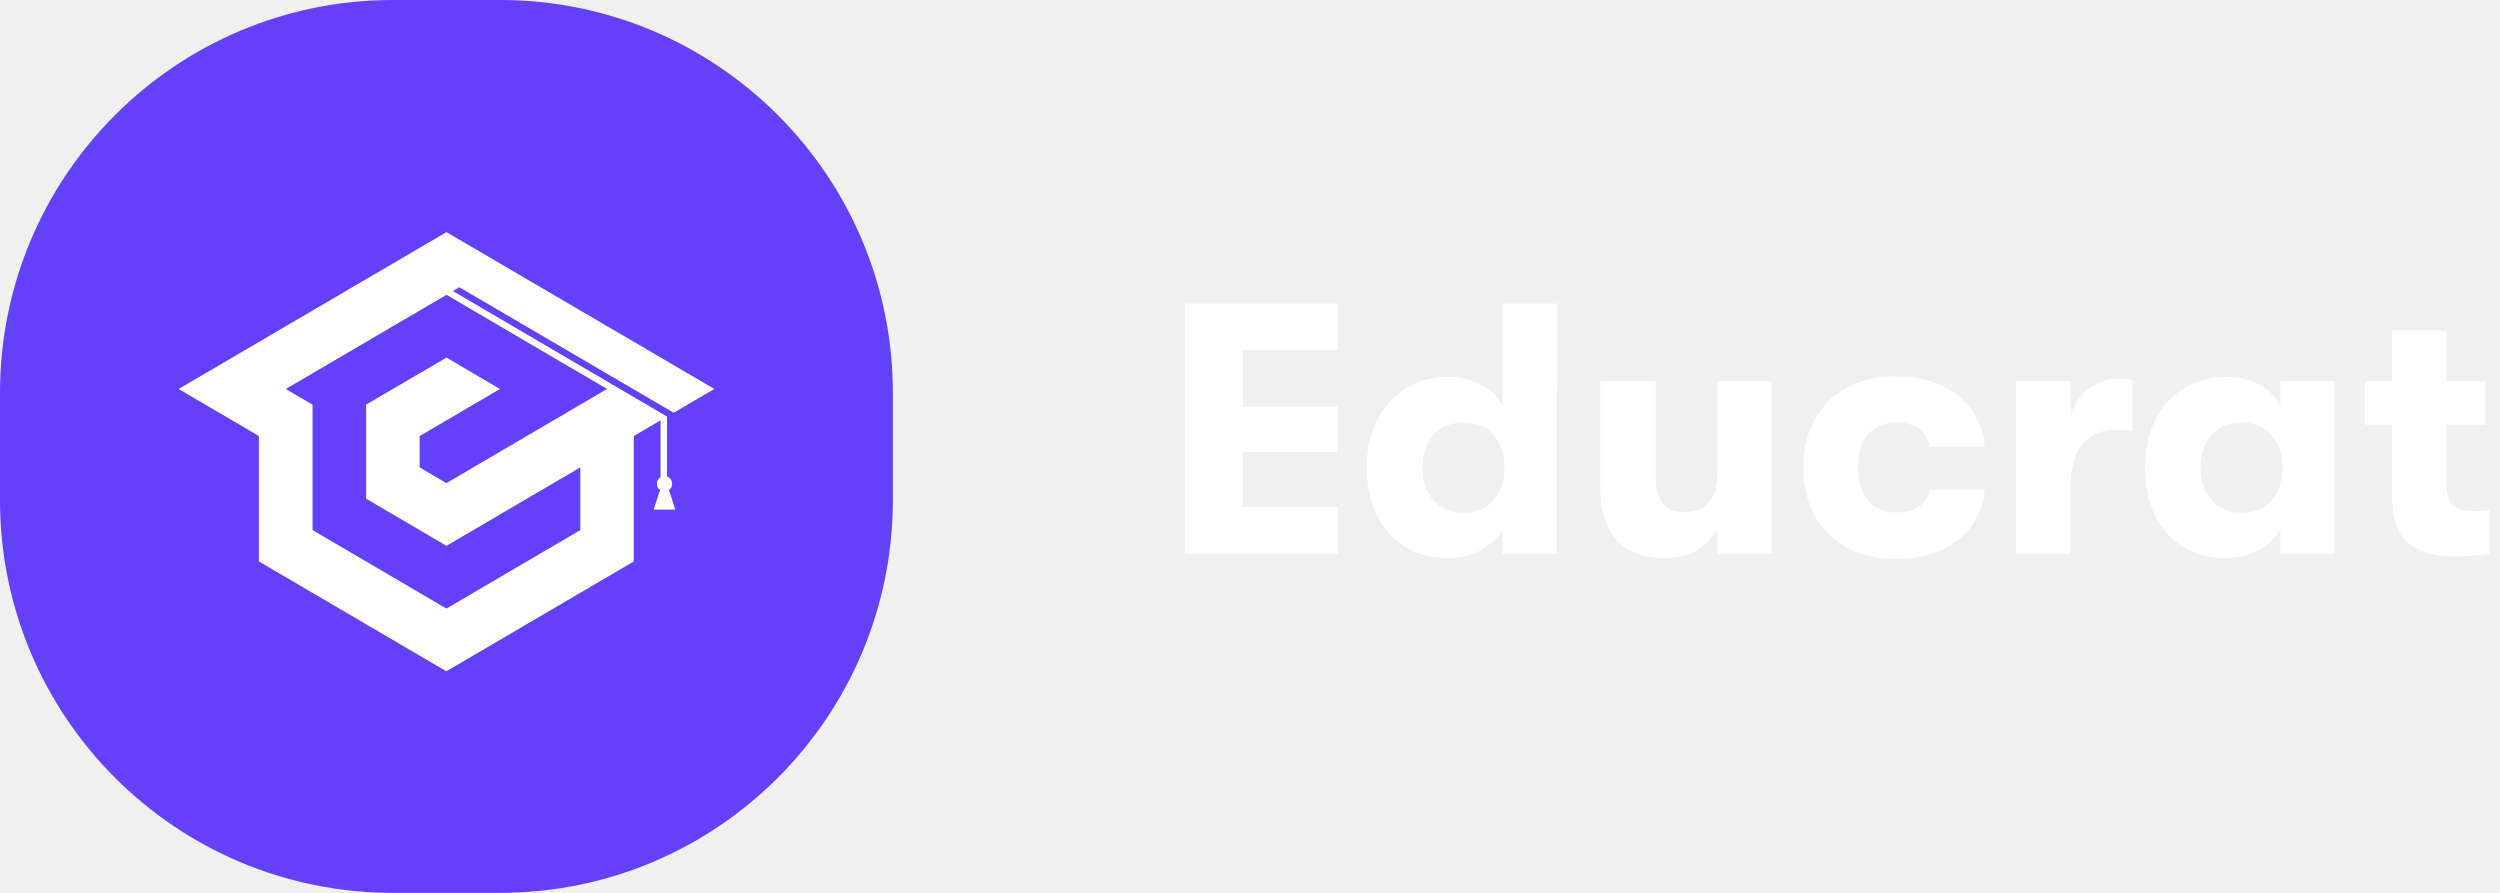
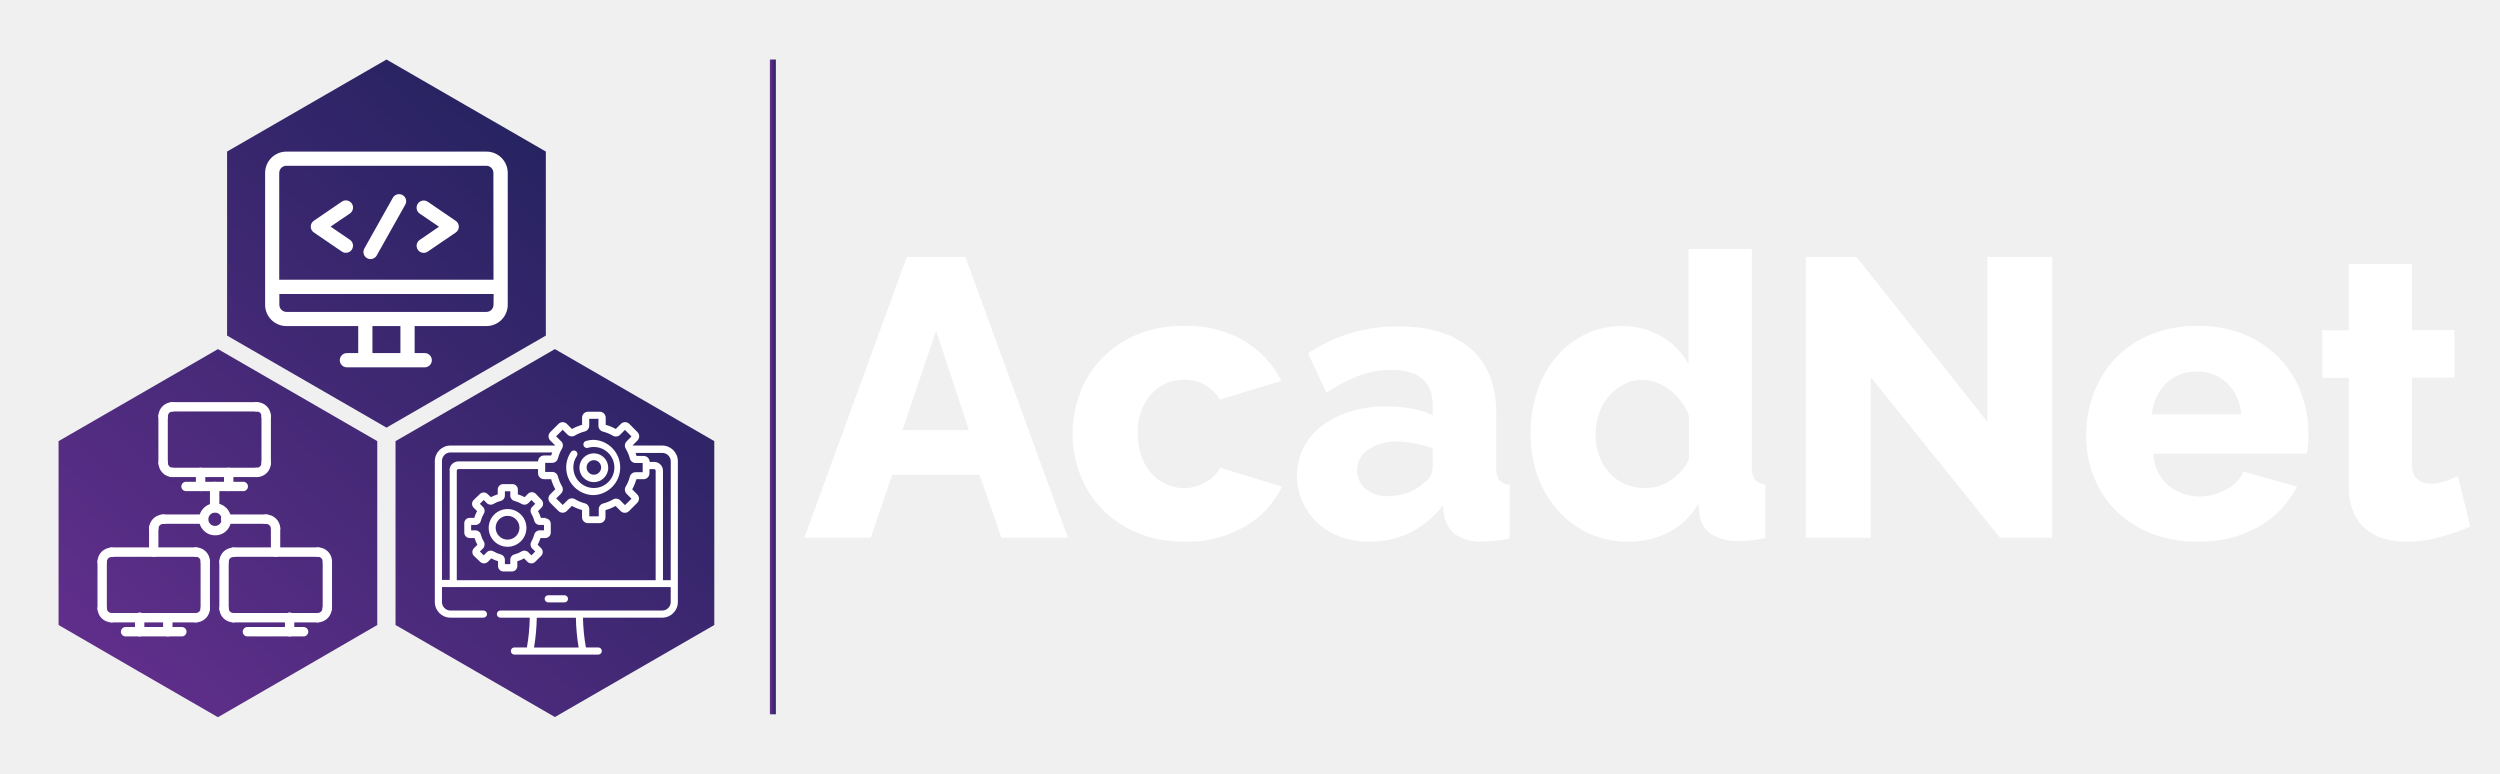
- <svg xmlns="http://www.w3.org/2000/svg" width="140" height="50" viewBox="0 0 140 50" fill="none">
-   <path d="M66.36 17H74.92V19.6H69.6V22.78H74.92V25.32H69.6V28.4H74.92V31H66.36V17ZM87.197 21.92H87.177V31H84.137V29.64C83.87 30.12 83.457 30.513 82.897 30.82C82.35 31.113 81.743 31.26 81.077 31.26C80.143 31.26 79.33 31.04 78.637 30.6C77.957 30.16 77.437 29.56 77.077 28.8C76.717 28.027 76.537 27.153 76.537 26.18C76.537 25.22 76.723 24.353 77.097 23.58C77.47 22.807 78.003 22.2 78.697 21.76C79.403 21.32 80.21 21.1 81.117 21.1C81.797 21.1 82.403 21.247 82.937 21.54C83.47 21.833 83.87 22.233 84.137 22.74V17H87.197V21.92ZM81.957 28.72C82.69 28.72 83.257 28.48 83.657 28C84.057 27.52 84.257 26.913 84.257 26.18C84.257 25.46 84.057 24.86 83.657 24.38C83.257 23.9 82.69 23.66 81.957 23.66C81.263 23.66 80.703 23.893 80.277 24.36C79.863 24.827 79.657 25.433 79.657 26.18C79.657 26.927 79.863 27.54 80.277 28.02C80.703 28.487 81.263 28.72 81.957 28.72ZM93.177 31.26C92.03 31.26 91.15 30.92 90.537 30.24C89.924 29.547 89.617 28.573 89.617 27.32V21.36H92.717V26.64C92.717 27.32 92.844 27.833 93.097 28.18C93.35 28.513 93.757 28.68 94.317 28.68C94.944 28.68 95.41 28.493 95.717 28.12C96.024 27.747 96.177 27.22 96.177 26.54V21.36H99.217V31H96.177V29.62C95.897 30.14 95.504 30.547 94.997 30.84C94.504 31.12 93.897 31.26 93.177 31.26ZM106.148 31.3C105.108 31.3 104.195 31.087 103.408 30.66C102.635 30.233 102.035 29.633 101.608 28.86C101.195 28.087 100.988 27.193 100.988 26.18C100.988 25.167 101.195 24.28 101.608 23.52C102.035 22.747 102.635 22.147 103.408 21.72C104.195 21.293 105.108 21.08 106.148 21.08C107.575 21.08 108.735 21.433 109.628 22.14C110.522 22.847 111.028 23.807 111.148 25.02H108.088C107.982 24.567 107.768 24.227 107.448 24C107.142 23.773 106.715 23.66 106.168 23.66C105.502 23.66 104.982 23.88 104.608 24.32C104.235 24.76 104.048 25.38 104.048 26.18C104.048 26.98 104.235 27.6 104.608 28.04C104.982 28.48 105.502 28.7 106.168 28.7C106.715 28.7 107.142 28.593 107.448 28.38C107.768 28.167 107.982 27.847 108.088 27.42H111.148C111.028 28.607 110.522 29.553 109.628 30.26C108.735 30.953 107.575 31.3 106.148 31.3ZM112.901 21.36H115.961V23.38C116.121 22.687 116.447 22.153 116.941 21.78C117.447 21.393 118.007 21.2 118.621 21.2C118.941 21.2 119.207 21.227 119.421 21.28V24.12C119.061 24.08 118.754 24.06 118.501 24.06C117.714 24.06 117.094 24.32 116.641 24.84C116.187 25.36 115.961 26.173 115.961 27.28V31H112.901V21.36ZM124.651 31.26C123.717 31.26 122.904 31.04 122.211 30.6C121.531 30.16 121.011 29.56 120.651 28.8C120.291 28.027 120.111 27.153 120.111 26.18C120.111 25.22 120.297 24.353 120.671 23.58C121.044 22.807 121.577 22.2 122.271 21.76C122.977 21.32 123.784 21.1 124.691 21.1C125.371 21.1 125.977 21.247 126.511 21.54C127.044 21.833 127.444 22.233 127.711 22.74V21.36H130.751V31H127.711V29.64C127.444 30.12 127.031 30.513 126.471 30.82C125.924 31.113 125.317 31.26 124.651 31.26ZM125.531 28.72C126.264 28.72 126.831 28.48 127.231 28C127.631 27.52 127.831 26.913 127.831 26.18C127.831 25.46 127.631 24.86 127.231 24.38C126.831 23.9 126.264 23.66 125.531 23.66C124.837 23.66 124.277 23.893 123.851 24.36C123.437 24.827 123.231 25.433 123.231 26.18C123.231 26.927 123.437 27.54 123.851 28.02C124.277 28.487 124.837 28.72 125.531 28.72ZM138.351 28.62C138.778 28.62 139.131 28.6 139.411 28.56V31C138.825 31.107 138.145 31.16 137.371 31.16C136.398 31.16 135.585 30.927 134.931 30.46C134.278 29.993 133.951 29.047 133.951 27.62V23.78H132.431V21.36H133.951V18.5H137.011V21.36H139.191V23.78H137.011V26.98C137.011 27.633 137.125 28.073 137.351 28.3C137.578 28.513 137.911 28.62 138.351 28.62Z" fill="white" />
-   <rect width="50" height="50" rx="22" fill="#6440FB" />
-   <path fill-rule="evenodd" clip-rule="evenodd" d="M12.999 23.539L14.498 24.418V26.173V27.93V29.686V31.441L15.998 32.32L17.497 33.198L18.997 34.077L20.497 34.956L21.996 35.835L23.495 36.714L24.995 37.593L26.494 36.714L27.994 35.835L29.493 34.956L30.993 34.077L32.492 33.198L33.992 32.32L35.491 31.441V29.686V27.93V26.173V24.418L36.991 23.539V26.717C36.867 26.793 36.783 26.938 36.783 27.09C36.783 27.241 36.854 27.363 36.961 27.442L36.91 27.596L36.608 28.538H37.211H37.814L37.513 27.596L37.462 27.442C37.571 27.363 37.639 27.257 37.639 27.09C37.639 26.922 37.518 26.738 37.351 26.677V23.326L25.362 16.3L25.724 16.087L37.725 23.113L38.501 22.66L40 21.781L38.501 20.902L37.001 20.023L35.502 19.144L33.999 18.268L32.5 17.389L31 16.51L29.501 15.634L28.002 14.755L26.502 13.876L25 13L23.5 13.879L22.001 14.758L20.499 15.634L19 16.513L17.5 17.392L16 18.268L14.501 19.147L13.002 20.026L11.502 20.905L10 21.781L11.499 22.66L12.999 23.539ZM23.5 20.905L25 20.026L26.5 20.905L27.999 21.784L26.5 22.662L25 23.541L23.5 24.418V26.175L25 27.054L26.5 26.175L27.999 25.296L29.498 24.418L30.998 23.539L32.498 22.66L33.528 22.055L33.997 21.781L32.723 21.036L32.498 20.905L30.998 20.026L29.498 19.147L28.002 18.268L26.502 17.389L25.003 16.51L23.5 17.392L22.001 18.268L20.502 19.147L19.002 20.026L17.503 20.905L16.003 21.784L17.503 22.662V24.418V26.173V27.93V28.832V29.686L19.002 30.564L20.502 31.443L22.001 32.322L23.5 33.201L25 34.08L26.5 33.201L27.999 32.322L29.498 31.443L30.998 30.564L32.498 29.686V27.93V26.173L30.998 27.052L29.498 27.93L27.999 28.809L26.5 29.688L25 30.567L23.5 29.686L22.001 28.807L20.502 27.928V22.66L22.001 21.781L23.5 20.905Z" fill="white" />
+ <svg xmlns="http://www.w3.org/2000/svg" xmlns:xlink="http://www.w3.org/1999/xlink" height="70" id="Layer_1" data-name="Layer 1" viewBox="0 0 420 130">
+   <defs>
+     <style>.cls-1,.cls-3{fill:none;}.cls-2{clip-path:url(#clip-path);}.cls-3{stroke-miterlimit:10;stroke:url(#linear-gradient);}.cls-4{fill-rule:evenodd;fill:url(#linear-gradient-2);}.cls-5{fill:#fff;}</style>
+     <clipPath id="clip-path">
+       <rect class="cls-1" width="420" height="130" />
+     </clipPath>
+     <linearGradient id="linear-gradient" x1="129.34" y1="65" x2="130.34" y2="65" gradientUnits="userSpaceOnUse">
+       <stop offset="0.02" stop-color="#673090" />
+       <stop offset="0.98" stop-color="#272361" />
+     </linearGradient>
+     <linearGradient id="linear-gradient-2" x1="-742.14" y1="600.59" x2="-741.33" y2="601.48" gradientTransform="matrix(110.16, 0, 0, -110.49, 81769.18, 66491.12)" xlink:href="#linear-gradient" />
+   </defs>
+   <g class="cls-2">
+     <line class="cls-3" x1="129.84" y1="10" x2="129.84" y2="120" />
+     <path class="cls-4" d="M9.84,105V74.11l13.39-7.73,13.39-7.73L50,66.38l13.38,7.73V105L50,112.76l-13.39,7.73-13.39-7.73Zm56.61,0V74.11l13.39-7.73,13.38-7.73,13.39,7.73L120,74.11V105l-13.39,7.73-13.39,7.73-13.38-7.73ZM38.15,56.38V25.46l13.39-7.73L64.93,10l13.38,7.73L91.7,25.46V56.38L78.31,64.11,64.93,71.84,51.54,64.11Z" />
+     <path class="cls-5" d="M94.83,101.2a.6.6,0,0,0,0-1.2H92.1a.6.6,0,0,0,0,1.2Z" />
+     <path class="cls-5" d="M111.26,74.85h-5l.83-.84a1,1,0,0,0,0-1.42l-1.36-1.37a1,1,0,0,0-1.43,0l-.85.85a7.35,7.35,0,0,0-1.69-.7v-1.2a1,1,0,0,0-1-1H98.79a1,1,0,0,0-1,1v1.2a7.62,7.62,0,0,0-1.7.7l-.85-.85a1,1,0,0,0-1.42,0l-1.37,1.37a1,1,0,0,0,0,1.42l.84.84H75.67a2.63,2.63,0,0,0-2.62,2.62v23.68a2.63,2.63,0,0,0,2.62,2.62h5.55a.6.6,0,1,0,0-1.2H75.67a1.43,1.43,0,0,1-1.42-1.42V98.63h38.43v2.52a1.43,1.43,0,0,1-1.42,1.42H84.07a.6.6,0,0,0,0,1.2H89a31.74,31.74,0,0,1-.48,5H86.42a.6.6,0,1,0,0,1.2h14.09a.6.6,0,0,0,0-1.2H98.43a31.74,31.74,0,0,1-.49-5h13.32a2.63,2.63,0,0,0,2.62-2.62V77.47a2.63,2.63,0,0,0-2.62-2.62ZM89.72,108.78a34.06,34.06,0,0,0,.46-5h6.57a34.06,34.06,0,0,0,.46,5Zm4.53-34.66-.82-.82,1.1-1.1.82.82a1,1,0,0,0,1.23.15,6.53,6.53,0,0,1,1.64-.68,1,1,0,0,0,.77-1V70.36h1.55v1.15a1,1,0,0,0,.76,1,6.6,6.6,0,0,1,1.65.68,1,1,0,0,0,1.23-.15l.81-.82,1.1,1.1-.81.82a1,1,0,0,0-.16,1.23,6.21,6.21,0,0,1,.69,1.64,1,1,0,0,0,1,.77h1.16v1.55h-1.16a1,1,0,0,0-1,.76,6.14,6.14,0,0,1-.69,1.65,1,1,0,0,0,.16,1.23l.81.82L105,84.86l-.81-.81A1,1,0,0,0,103,83.9a6.6,6.6,0,0,1-1.65.68,1,1,0,0,0-.76,1v1.16H99V85.55a1,1,0,0,0-.77-1,6.08,6.08,0,0,1-1.64-.69,1,1,0,0,0-1.23.16l-.82.81-1.1-1.09.82-.82a1,1,0,0,0,.15-1.23,6.45,6.45,0,0,1-.68-1.65,1,1,0,0,0-1-.76H91.59V77.76h1.15a1,1,0,0,0,1-.77,6.53,6.53,0,0,1,.68-1.64,1,1,0,0,0-.15-1.23Zm-18.7,5V97.43h-1.3v-20a1.43,1.43,0,0,1,1.42-1.42H92.76a5,5,0,0,0-.16.51H91.4a1,1,0,0,0-1,1v0H77a1.48,1.48,0,0,0-1.48,1.48Zm34.63,18.35H76.74V79.08A.29.29,0,0,1,77,78.8H90.39v.7a1,1,0,0,0,1,1h1.2a7.62,7.62,0,0,0,.7,1.7l-.85.84a1,1,0,0,0,0,1.43l1.37,1.37a1,1,0,0,0,1.42,0l.85-.85a7.62,7.62,0,0,0,1.7.7v1.2a1,1,0,0,0,1,1h1.94a1,1,0,0,0,1-1V85.7a7.35,7.35,0,0,0,1.69-.7l.85.85a1,1,0,0,0,1.43,0l1.36-1.37a1,1,0,0,0,0-1.43l-.84-.84a7.62,7.62,0,0,0,.7-1.7h1.2a1,1,0,0,0,1-1v-.7h.76a.28.28,0,0,1,.28.28V97.43Zm2.5,0h-1.3V79.08a1.48,1.48,0,0,0-1.48-1.48h-.76v0a1,1,0,0,0-1-1h-1.2c-.05-.17-.1-.34-.16-.51h4.49a1.43,1.43,0,0,1,1.42,1.42Z" />
+     <path class="cls-5" d="M99.76,83.18a4.65,4.65,0,0,0,0-9.29,4.53,4.53,0,0,0-1.27.18.6.6,0,1,0,.33,1.15,3.68,3.68,0,0,1,.94-.13,3.45,3.45,0,1,1-3.44,3.44,3.37,3.37,0,0,1,.59-1.92.6.6,0,0,0-.16-.83.59.59,0,0,0-.83.16,4.6,4.6,0,0,0-.8,2.59,4.65,4.65,0,0,0,4.64,4.65Z" />
+     <path class="cls-5" d="M102.18,78.53A2.42,2.42,0,1,0,99.76,81a2.42,2.42,0,0,0,2.42-2.42Zm-3.63,0a1.22,1.22,0,1,1,1.21,1.22,1.21,1.21,0,0,1-1.21-1.22Z" />
+     <path class="cls-5" d="M91.68,87h-.82a5.17,5.17,0,0,0-.47-1.14l.58-.57a.93.93,0,0,0,.27-.65A.91.91,0,0,0,91,84l-1-1.05a.91.91,0,0,0-1.29,0l-.57.57a6.35,6.35,0,0,0-1.14-.47v-.81a.91.91,0,0,0-.91-.91H84.53a.91.91,0,0,0-.91.91v.81a6.67,6.67,0,0,0-1.14.47L81.91,83a.91.91,0,0,0-1.29,0L79.57,84a.92.92,0,0,0,0,1.29l.58.57A5.17,5.17,0,0,0,79.68,87h-.82A.91.91,0,0,0,78,88v1.48a.91.91,0,0,0,.91.91h.82a5.29,5.29,0,0,0,.47,1.13l-.58.58a.92.92,0,0,0,0,1.29l1.05,1a.93.93,0,0,0,1.29,0l.57-.58a5.37,5.37,0,0,0,1.14.47v.82a.91.91,0,0,0,.91.91H86a.91.91,0,0,0,.91-.91v-.82a5.17,5.17,0,0,0,1.14-.47l.57.58a.92.92,0,0,0,.65.26.9.9,0,0,0,.64-.26l1-1a.91.91,0,0,0,0-1.29l-.58-.58a5.29,5.29,0,0,0,.47-1.13h.82a.91.91,0,0,0,.91-.91V88a.91.91,0,0,0-.91-.91Zm-.29,2.1h-.74a.93.93,0,0,0-.89.69,4.82,4.82,0,0,1-.5,1.22.92.92,0,0,0,.13,1.12l.53.52-.64.65-.53-.53a.91.91,0,0,0-1.11-.14,4.51,4.51,0,0,1-1.22.51.91.91,0,0,0-.69.88v.75h-.91v-.75a.92.92,0,0,0-.7-.88,4.79,4.79,0,0,1-1.22-.51.91.91,0,0,0-1.11.14l-.53.53-.64-.65.53-.52a.94.94,0,0,0,.14-1.12,4.51,4.51,0,0,1-.51-1.22.92.92,0,0,0-.89-.69h-.74v-.91h.74a.91.91,0,0,0,.89-.69,4.51,4.51,0,0,1,.51-1.22.92.92,0,0,0-.14-1.11l-.53-.53.64-.64.53.53a.91.91,0,0,0,1.11.13,4.79,4.79,0,0,1,1.22-.51.91.91,0,0,0,.7-.88v-.74h.91v.74a.9.9,0,0,0,.69.88,4.79,4.79,0,0,1,1.22.51.91.91,0,0,0,1.11-.13l.53-.53.64.64-.53.53a.91.91,0,0,0-.13,1.11,4.82,4.82,0,0,1,.5,1.22.92.92,0,0,0,.89.69h.74v.91Z" />
+     <path class="cls-5" d="M85.27,85.52a3.17,3.17,0,1,0,3.17,3.17,3.17,3.17,0,0,0-3.17-3.17Zm0,5.14a2,2,0,1,1,2-2A2,2,0,0,1,85.27,90.66Z" />
+     <path class="cls-5" d="M44.72,88H38a.79.79,0,1,1,0-1.57h6.69a.79.79,0,1,1,0,1.57Z" />
+     <path class="cls-5" d="M36.06,86.06a.8.8,0,0,1-.79-.79V81.73a.79.79,0,0,1,1.58,0v3.54A.79.79,0,0,1,36.06,86.06Z" />
+     <path class="cls-5" d="M34.09,88H27.4a.79.79,0,1,1,0-1.57h6.69a.79.79,0,1,1,0,1.57Z" />
+     <path class="cls-5" d="M36.06,89.93a2.69,2.69,0,1,1,2.76-2.69A2.64,2.64,0,0,1,36.06,89.93Zm0-3.81a1.12,1.12,0,1,0,1.18,1.12A1.11,1.11,0,0,0,36.06,86.12Z" />
+     <path class="cls-5" d="M46.29,89.6a.78.78,0,0,1-.78-.79.8.8,0,0,0-.79-.79.79.79,0,1,1,0-1.57,2.36,2.36,0,0,1,2.36,2.36A.79.79,0,0,1,46.29,89.6Z" />
+     <path class="cls-5" d="M46.29,93.54a.79.79,0,0,1-.78-.79V88.81a.79.79,0,1,1,1.57,0v3.94A.79.79,0,0,1,46.29,93.54Z" />
+     <path class="cls-5" d="M25.83,89.6a.79.79,0,0,1-.79-.79,2.36,2.36,0,0,1,2.36-2.36.79.79,0,1,1,0,1.57.8.8,0,0,0-.79.79A.78.78,0,0,1,25.83,89.6Z" />
+     <path class="cls-5" d="M25.83,93.54a.79.79,0,0,1-.79-.79V88.81a.79.79,0,1,1,1.57,0v3.94A.79.79,0,0,1,25.83,93.54Z" />
+     <path class="cls-5" d="M40.78,82.51H31.34a.79.79,0,1,1,0-1.57h9.44a.79.79,0,1,1,0,1.57Z" />
+     <path class="cls-5" d="M33.7,82.51a.78.78,0,0,1-.79-.78V79.36a.79.79,0,0,1,1.58,0v2.37A.79.79,0,0,1,33.7,82.51Z" />
+     <path class="cls-5" d="M38.42,82.51a.79.79,0,0,1-.79-.78V79.36a.79.79,0,0,1,1.58,0v2.37A.78.78,0,0,1,38.42,82.51Z" />
+     <path class="cls-5" d="M43.15,80.15a.79.79,0,1,1,0-1.57.79.79,0,0,0,.78-.79.79.79,0,0,1,1.58,0A2.36,2.36,0,0,1,43.15,80.15Z" />
+     <path class="cls-5" d="M44.72,70.71a.79.79,0,0,1-.79-.79.78.78,0,0,0-.78-.79.79.79,0,1,1,0-1.57,2.36,2.36,0,0,1,2.36,2.36A.79.79,0,0,1,44.72,70.71Z" />
+     <path class="cls-5" d="M27.4,70.71a.8.8,0,0,1-.79-.79A2.37,2.37,0,0,1,29,67.56a.79.79,0,0,1,0,1.57.79.79,0,0,0-.79.79A.79.79,0,0,1,27.4,70.71Z" />
+     <path class="cls-5" d="M29,80.15a2.37,2.37,0,0,1-2.37-2.36.79.79,0,1,1,1.58,0,.79.79,0,0,0,.79.79.79.79,0,0,1,0,1.57Z" />
+     <path class="cls-5" d="M18.74,104.56a2.37,2.37,0,0,1-2.36-2.37.79.79,0,0,1,1.57,0,.79.79,0,0,0,.79.79.79.79,0,0,1,0,1.58Z" />
+     <path class="cls-5" d="M17.17,95.11a.79.79,0,0,1-.79-.79A2.36,2.36,0,0,1,18.74,92a.79.79,0,0,1,0,1.58.79.79,0,0,0-.79.78A.78.78,0,0,1,17.17,95.11Z" />
+     <path class="cls-5" d="M34.49,95.11a.79.79,0,0,1-.79-.79.78.78,0,0,0-.79-.78.79.79,0,0,1,0-1.58,2.36,2.36,0,0,1,2.36,2.36A.78.78,0,0,1,34.49,95.11Z" />
+     <path class="cls-5" d="M32.91,104.56a.79.79,0,1,1,0-1.58.79.79,0,0,0,.79-.79.79.79,0,0,1,1.57,0A2.37,2.37,0,0,1,32.91,104.56Z" />
+     <path class="cls-5" d="M23.47,106.92a.79.79,0,0,1-.79-.79v-2.36a.79.79,0,1,1,1.57,0v2.36A.78.78,0,0,1,23.47,106.92Z" />
+     <path class="cls-5" d="M30.55,106.92H21.1a.79.79,0,0,1,0-1.58h9.45a.79.79,0,1,1,0,1.58Z" />
+     <path class="cls-5" d="M51,106.92H41.57a.79.79,0,1,1,0-1.58H51a.79.79,0,1,1,0,1.58Z" />
+     <path class="cls-5" d="M48.66,106.92a.79.79,0,0,1-.79-.79v-2.36a.79.79,0,1,1,1.57,0v2.36A.78.78,0,0,1,48.66,106.92Z" />
+     <path class="cls-5" d="M28.19,106.92a.79.79,0,0,1-.79-.79v-2.36a.79.79,0,0,1,1.58,0v2.36A.79.79,0,0,1,28.19,106.92Z" />
+     <path class="cls-5" d="M39.21,104.56a2.37,2.37,0,0,1-2.36-2.37.79.79,0,0,1,1.57,0,.79.79,0,0,0,.79.79.79.79,0,1,1,0,1.58Z" />
+     <path class="cls-5" d="M37.63,95.11a.78.78,0,0,1-.78-.79A2.36,2.36,0,0,1,39.21,92a.79.79,0,0,1,0,1.58.79.79,0,0,0-.79.78A.79.79,0,0,1,37.63,95.11Z" />
+     <path class="cls-5" d="M55,95.11a.79.79,0,0,1-.79-.79.79.79,0,0,0-.79-.78.79.79,0,1,1,0-1.58,2.36,2.36,0,0,1,2.36,2.36A.78.78,0,0,1,55,95.11Z" />
+     <path class="cls-5" d="M53.38,104.56a.79.79,0,1,1,0-1.58.79.79,0,0,0,.79-.79.79.79,0,0,1,1.57,0A2.37,2.37,0,0,1,53.38,104.56Z" />
+     <path class="cls-5" d="M44.72,78.58a.79.79,0,0,1-.79-.79V69.92a.79.79,0,0,1,1.58,0v7.87A.79.79,0,0,1,44.72,78.58Z" />
+     <path class="cls-5" d="M43.15,69.13H29a.79.79,0,1,1,0-1.57H43.15a.79.79,0,0,1,0,1.57Z" />
+     <path class="cls-5" d="M43.15,80.15H29a.79.79,0,1,1,0-1.57H43.15a.79.79,0,0,1,0,1.57Z" />
+     <path class="cls-5" d="M27.4,78.58a.8.8,0,0,1-.79-.79V69.92a.79.79,0,1,1,1.58,0v7.87A.79.79,0,0,1,27.4,78.58Z" />
+     <path class="cls-5" d="M17.17,103a.79.79,0,0,1-.79-.79V94.32a.79.79,0,0,1,1.57,0v7.87A.78.78,0,0,1,17.17,103Z" />
+     <path class="cls-5" d="M32.91,104.56H18.74a.79.79,0,1,1,0-1.58H32.91a.79.79,0,0,1,0,1.58Z" />
+     <path class="cls-5" d="M32.91,93.54H18.74a.79.79,0,0,1,0-1.58H32.91a.79.79,0,0,1,0,1.58Z" />
+     <path class="cls-5" d="M34.49,103a.79.79,0,0,1-.79-.79V94.32a.79.79,0,0,1,1.57,0v7.87A.78.78,0,0,1,34.49,103Z" />
+     <path class="cls-5" d="M37.63,103a.78.78,0,0,1-.78-.79V94.32a.79.79,0,0,1,1.57,0v7.87A.79.79,0,0,1,37.63,103Z" />
+     <path class="cls-5" d="M53.38,93.54H39.21a.79.79,0,1,1,0-1.58H53.38a.79.79,0,0,1,0,1.58Z" />
+     <path class="cls-5" d="M53.38,104.56H39.21a.79.79,0,1,1,0-1.58H53.38a.79.79,0,1,1,0,1.58Z" />
+     <path class="cls-5" d="M55,103a.79.79,0,0,1-.79-.79V94.32a.79.79,0,0,1,1.57,0v7.87A.78.78,0,0,1,55,103Z" />
+     <path class="cls-5" d="M81.72,25.47H48.12a3.58,3.58,0,0,0-3.58,3.58V51.2a3.58,3.58,0,0,0,3.58,3.58H60.18v4.54H58.39a1.2,1.2,0,1,0,0,2.39H71.46a1.2,1.2,0,0,0,0-2.39h-1.8V54.78H81.72A3.58,3.58,0,0,0,85.3,51.2V29.05A3.58,3.58,0,0,0,81.72,25.47ZM67.27,59.32h-4.7V54.78h4.7ZM82.91,51.2a1.19,1.19,0,0,1-1.19,1.2H48.12a1.2,1.2,0,0,1-1.19-1.2V49.39h36Zm0-4.2h-36V29.05a1.2,1.2,0,0,1,1.19-1.2h33.6a1.19,1.19,0,0,1,1.19,1.2Z" />
+     <path class="cls-5" d="M58.78,40.28l-3.24-2.21,3.24-2.2a1.2,1.2,0,0,0-1.35-2l-4.68,3.2a1.19,1.19,0,0,0,0,2l4.68,3.19a1.13,1.13,0,0,0,.67.21,1.18,1.18,0,0,0,1-.52A1.2,1.2,0,0,0,58.78,40.28Z" />
+     <path class="cls-5" d="M76.54,37.09l-4.68-3.2a1.2,1.2,0,1,0-1.34,2l3.23,2.2-3.23,2.21a1.19,1.19,0,0,0,.67,2.18,1.18,1.18,0,0,0,.67-.21l4.68-3.19a1.19,1.19,0,0,0,0-2Z" />
+     <path class="cls-5" d="M67.63,32.77a1.2,1.2,0,0,0-1.63.45l-4.79,8.53a1.19,1.19,0,1,0,2.08,1.17l4.79-8.53A1.18,1.18,0,0,0,67.63,32.77Z" />
+     <path class="cls-5" d="M135.13,90.34l17.22-47.19h9.83L179.4,90.34H168.23l-3.66-10.57H149.89L146.3,90.34Zm16.48-18.08h11.17l-5.52-16.68Zm28.58.6h0A18.91,18.91,0,0,1,181.46,66h0a17.16,17.16,0,0,1,3.65-5.78h0a17.34,17.34,0,0,1,5.88-4h0a20.33,20.33,0,0,1,7.94-1.47h0a19,19,0,0,1,10.17,2.56h0A16.38,16.38,0,0,1,215.28,64h0l-10.36,3.13h0a6.69,6.69,0,0,0-6-3.33h0a7.17,7.17,0,0,0-5.55,2.46h0a9.4,9.4,0,0,0-2.23,6.58h0a11.19,11.19,0,0,0,.6,3.76h0a8.62,8.62,0,0,0,1.66,2.89h0a7.53,7.53,0,0,0,2.49,1.86h0a7.16,7.16,0,0,0,3,.66h0a7.13,7.13,0,0,0,3.65-1h0A6.13,6.13,0,0,0,205,78.58h0l10.37,3.19h0a15.59,15.59,0,0,1-6.15,6.64h0A19.22,19.22,0,0,1,198.93,91h0a19.76,19.76,0,0,1-7.87-1.49h0a18.16,18.16,0,0,1-5.92-4h0a16.93,16.93,0,0,1-3.68-5.78h0A18.87,18.87,0,0,1,180.19,72.86ZM230,91h0a13.52,13.52,0,0,1-4.82-.83h0a11.16,11.16,0,0,1-3.82-2.32h0a11.26,11.26,0,0,1-2.53-3.52h0a10.52,10.52,0,0,1-.93-4.42h0a10.16,10.16,0,0,1,1.1-4.72h0a10.81,10.81,0,0,1,3.09-3.66h0a15.08,15.08,0,0,1,4.72-2.39h0a19.79,19.79,0,0,1,6.05-.86h0a24.62,24.62,0,0,1,4.25.36h0a13.79,13.79,0,0,1,3.59,1.1h0v-1.6h0q0-6-7-6h0a15.59,15.59,0,0,0-5.45,1h0A25.9,25.9,0,0,0,222.86,66h0l-3.12-6.65h0a28.24,28.24,0,0,1,7.17-3.39h0a27.25,27.25,0,0,1,7.91-1.13h0q7.92,0,12.23,3.73h0q4.32,3.72,4.32,10.89h0v9h0a3.7,3.7,0,0,0,.5,2.22h0a2.48,2.48,0,0,0,1.76.77h0v9h0a17.06,17.06,0,0,1-2.52.43h0c-.76.07-1.44.1-2.06.1h0a7.42,7.42,0,0,1-4.52-1.16h0a5.17,5.17,0,0,1-1.93-3.29h0l-.2-1.6h0a15.83,15.83,0,0,1-5.55,4.59h0A15.2,15.2,0,0,1,230,91Zm3.12-7.64h0a9.68,9.68,0,0,0,3.36-.6h0a7.8,7.8,0,0,0,2.69-1.59h0a3.3,3.3,0,0,0,1.53-2.53h0V75.32h0a17.62,17.62,0,0,0-3-.83h0a16.67,16.67,0,0,0-3-.3h0a8.19,8.19,0,0,0-4.82,1.33h0A4.06,4.06,0,0,0,228,79h0a3.94,3.94,0,0,0,1.46,3.15h0A5.6,5.6,0,0,0,233.16,83.36ZM273.57,91h0A15.86,15.86,0,0,1,267,89.64h0a15.34,15.34,0,0,1-5.22-3.82h0a18,18,0,0,1-3.42-5.75h0a20.44,20.44,0,0,1-1.23-7.21h0a21.8,21.8,0,0,1,1.13-7.11h0A17.27,17.27,0,0,1,261.41,60h0a15.09,15.09,0,0,1,4.88-3.82h0a13.89,13.89,0,0,1,6.22-1.4h0a12.89,12.89,0,0,1,6.61,1.73h0a11.89,11.89,0,0,1,4.55,4.65h0V41.82h10.64V78.38h0a3.71,3.71,0,0,0,.49,2.22h0a2.51,2.51,0,0,0,1.77.77h0v9h0a19.39,19.39,0,0,1-2.53.43h0c-.71.07-1.37.1-2,.1h0a8,8,0,0,1-4.52-1.16h0a4.53,4.53,0,0,1-2-3.36h0l-.2-1.79h0a11.87,11.87,0,0,1-5,4.85h0A14.83,14.83,0,0,1,273.57,91Zm2.86-9h0a7.75,7.75,0,0,0,4.22-1.29h0a8.37,8.37,0,0,0,3.09-3.56h0V69.87h0a9.66,9.66,0,0,0-3.22-4.35h0a7.57,7.57,0,0,0-4.62-1.7h0a6.57,6.57,0,0,0-3.16.77h0a8.49,8.49,0,0,0-2.49,2h0a9.11,9.11,0,0,0-1.63,2.93h0a10.78,10.78,0,0,0-.57,3.52h0a9.82,9.82,0,0,0,.64,3.59h0a8.8,8.8,0,0,0,1.72,2.86h0a7.52,7.52,0,0,0,2.66,1.86h0A8.53,8.53,0,0,0,276.43,82ZM336,90.34l-21.73-27v27h-10.9V43.15h8.51l22,27.72V43.15h10.9V90.34Zm33.17.66h0a20.69,20.69,0,0,1-7.88-1.42h0a17.58,17.58,0,0,1-5.91-3.89h0A16.68,16.68,0,0,1,351.73,80h0a18.38,18.38,0,0,1-1.26-6.75h0a20.09,20.09,0,0,1,1.26-7.14h0a17.43,17.43,0,0,1,3.65-5.89h0a17.07,17.07,0,0,1,5.89-4h0a20.26,20.26,0,0,1,7.94-1.47h0a20.07,20.07,0,0,1,7.91,1.47h0a17.41,17.41,0,0,1,5.85,4h0A16.84,16.84,0,0,1,386.59,66h0a19.19,19.19,0,0,1,1.23,6.84h0c0,.62,0,1.23-.07,1.83h0a11.74,11.74,0,0,1-.2,1.56H361.77a7.12,7.12,0,0,0,2.55,5.35h0a8.15,8.15,0,0,0,5.22,1.83h0A9.5,9.5,0,0,0,374,82.23h0a5.77,5.77,0,0,0,2.89-3h0l9,2.52h0a16.29,16.29,0,0,1-6.38,6.71h0A19.78,19.78,0,0,1,369.21,91Zm-7.64-21.4h15a8,8,0,0,0-2.39-5.25h0a7.21,7.21,0,0,0-5.11-1.92h0a7.12,7.12,0,0,0-5.16,2h0a8.09,8.09,0,0,0-2.35,5.21ZM412.94,80,415,88.48h0a41.66,41.66,0,0,1-5,1.73h0a20.82,20.82,0,0,1-5.68.79h0a13.76,13.76,0,0,1-3.75-.49h0a8.55,8.55,0,0,1-3.1-1.6h0A7.47,7.47,0,0,1,395.36,86h0a11,11,0,0,1-.76-4.32h0V63.49h-4.46v-8h4.46V44.35h10.63v11.1h7.11v8h-7.11V78h0a3.2,3.2,0,0,0,.86,2.5h0a3.2,3.2,0,0,0,2.2.76h0a8.1,8.1,0,0,0,2.46-.4h0a14.51,14.51,0,0,0,2.19-.86Z" />
+   </g>
</svg>
